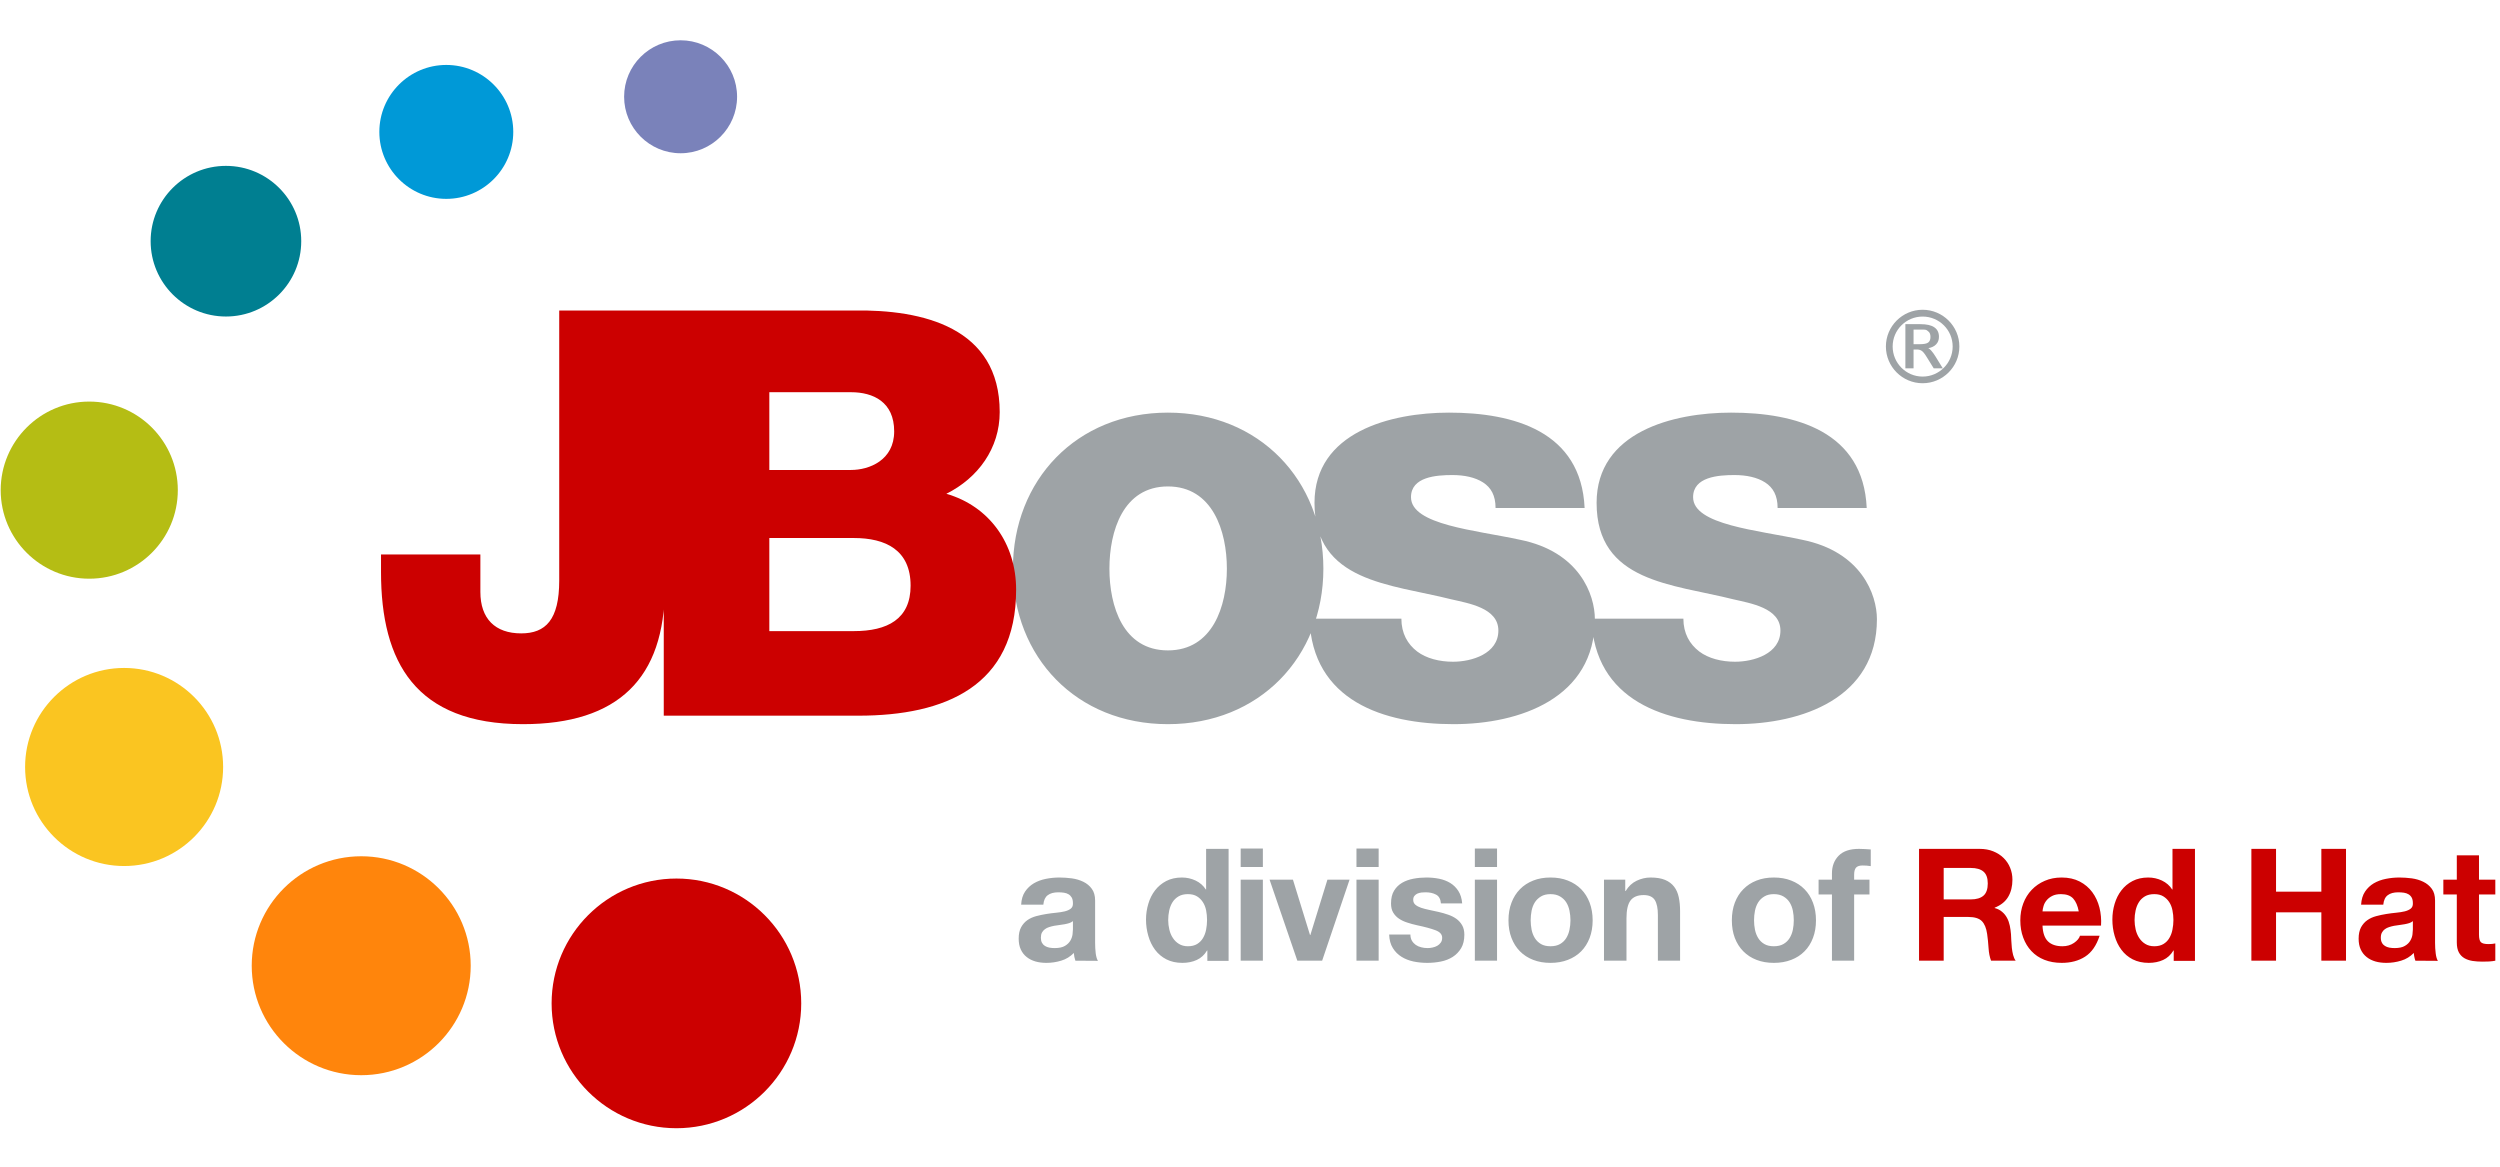
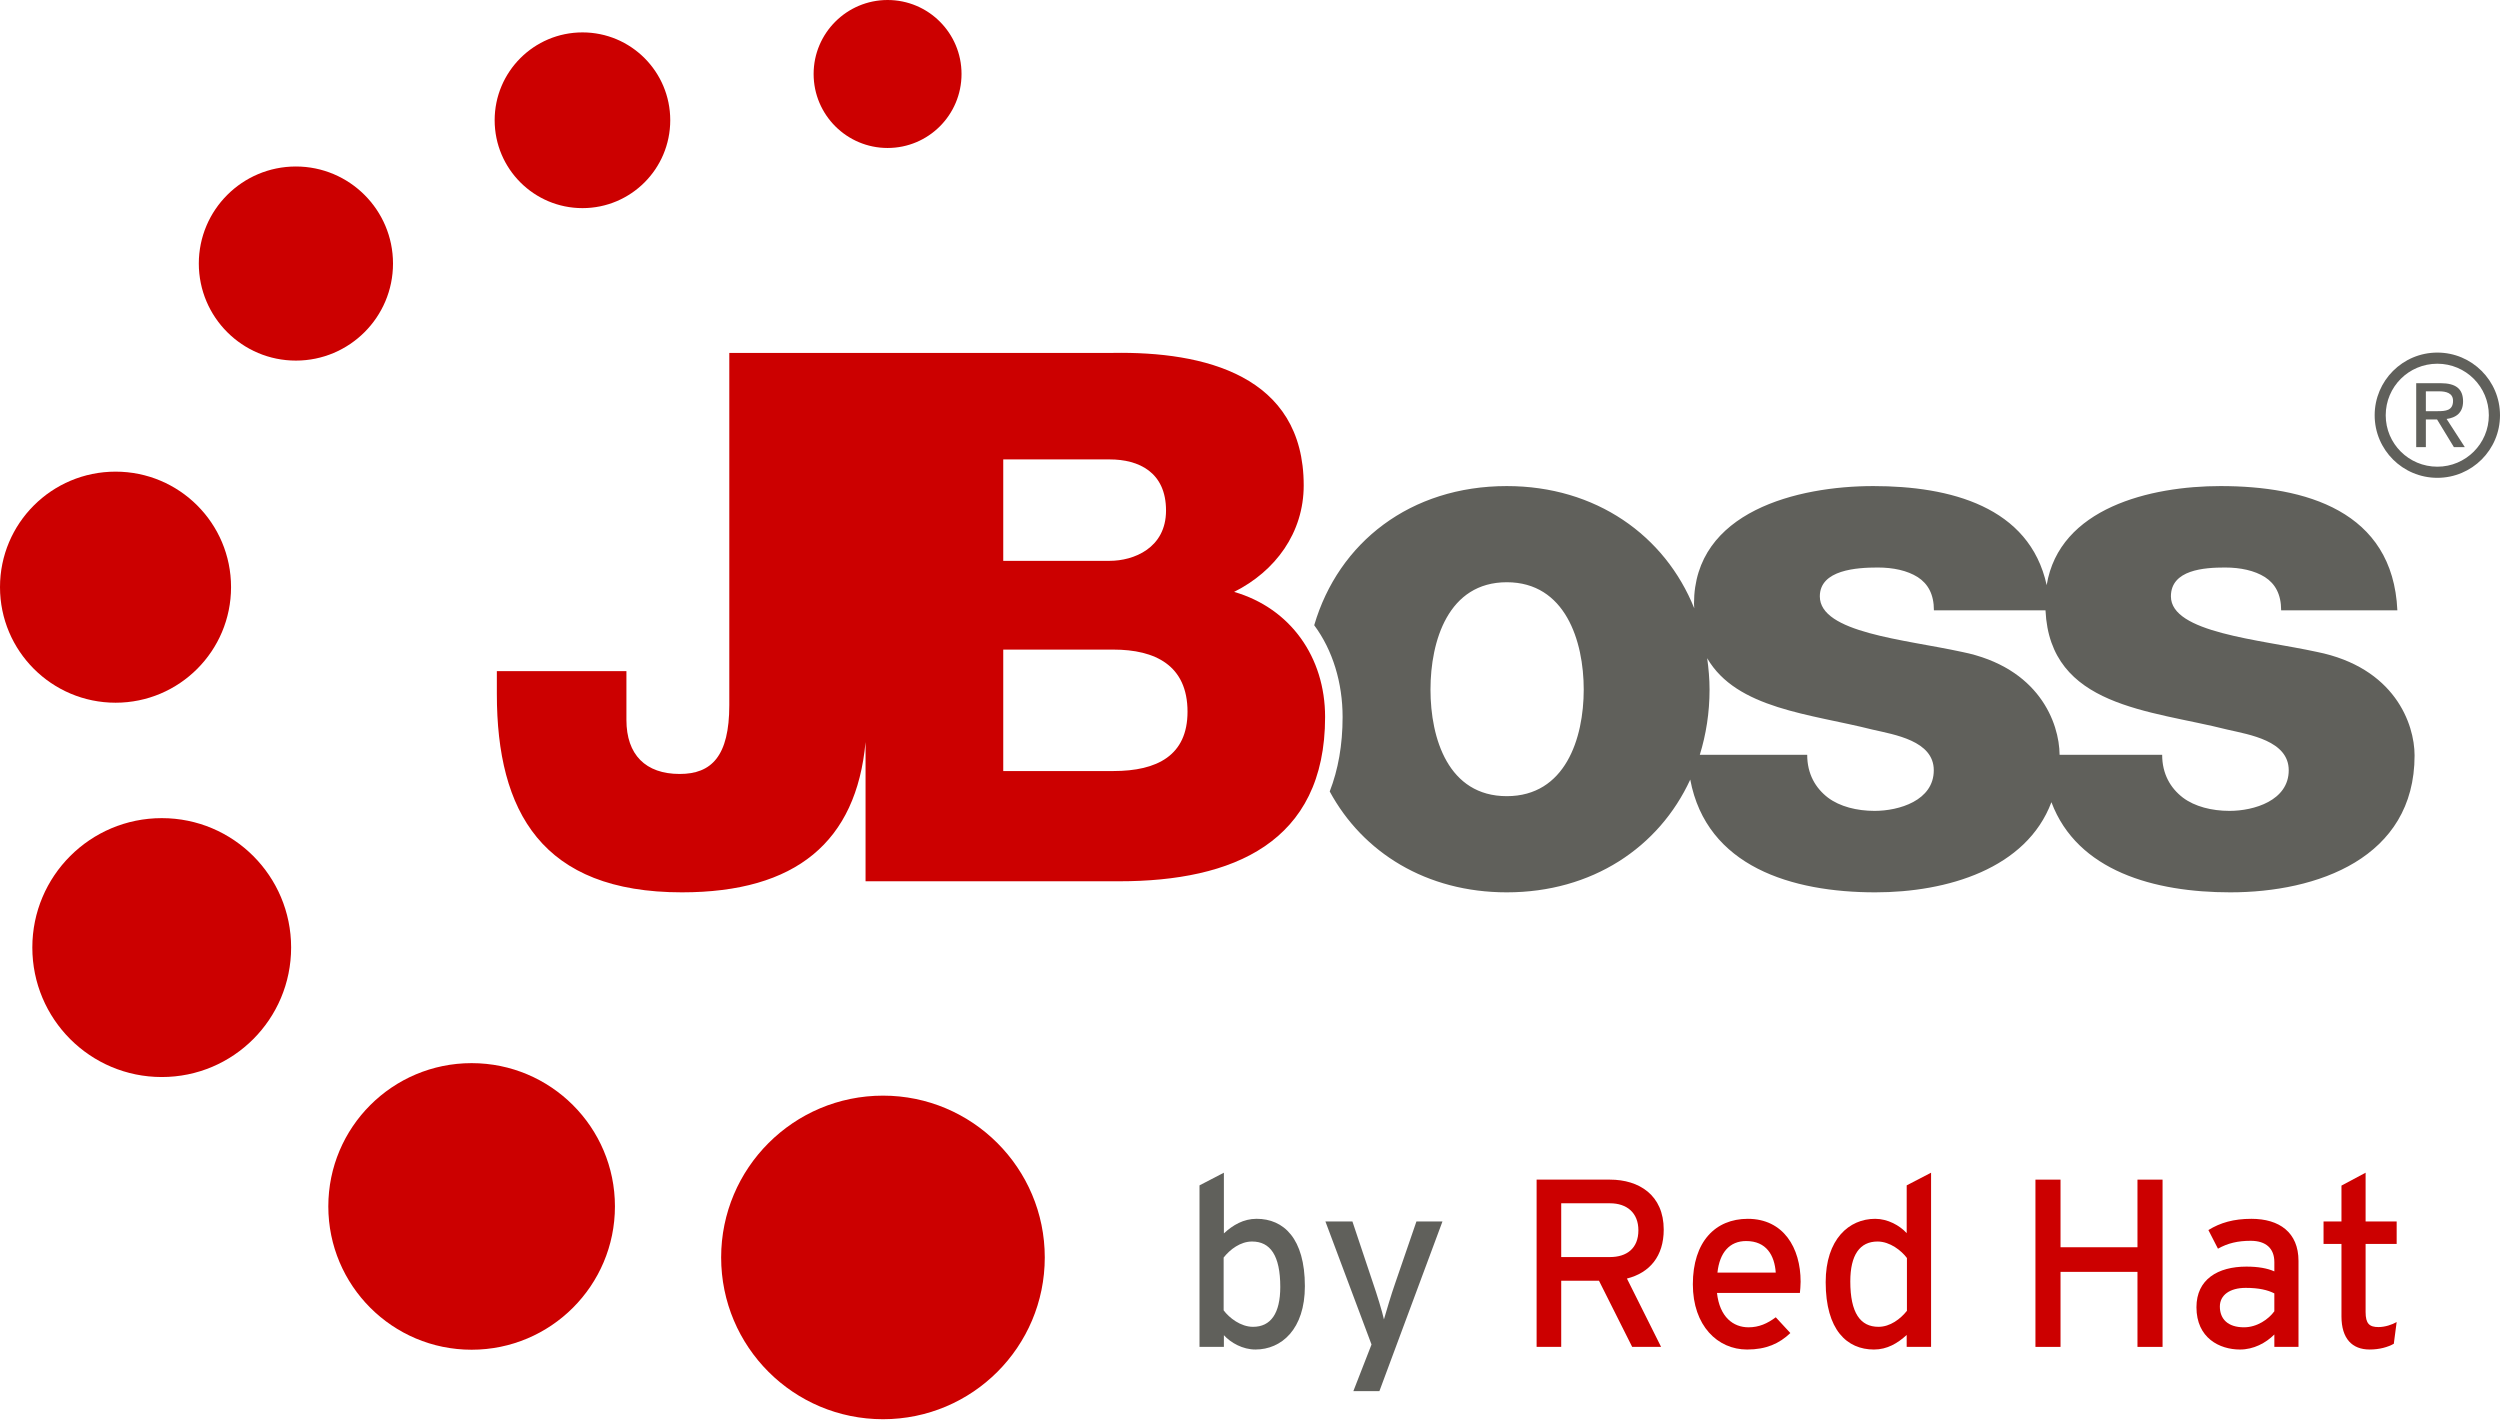
- <svg xmlns="http://www.w3.org/2000/svg" version="1.0" width="300" height="140" viewBox="0 0 507 221" id="JBoss-Logo">
-   <g>
-     <g id="color-swoosh">
-       <path d="M 159.52,200.07 C 159.52,211.47 150.27,220.72 138.88,220.72 C 127.48,220.72 118.23,211.47 118.23,200.07 C 118.23,188.67 127.48,179.42 138.88,179.42 C 150.27,179.42 159.52,188.67 159.52,200.07 z " transform="matrix(1.226027,0,0,1.226027,-33.08679,-49.60528)" style="fill:#cc0000;fill-opacity:1" id="path4330" />
-       <path d="M 95.46,188.05 C 95.46,200.3 85.51,210.25 73.26,210.25 C 61,210.25 51.05,200.3 51.05,188.05 C 51.05,175.79 61,165.85 73.26,165.85 C 85.51,165.85 95.46,175.79 95.46,188.05 z " style="fill:#ff850c;fill-opacity:1" id="path4333" />
-       <path d="M 45.25,147.74 C 45.25,158.83 36.26,167.83 25.17,167.83 C 14.09,167.83 5.09,158.83 5.09,147.74 C 5.09,136.66 14.09,127.66 25.17,127.66 C 36.26,127.66 45.25,136.66 45.25,147.74 z " style="fill:#fac521;fill-opacity:1" id="path4335" />
-       <path d="M 36.06,91.6 C 36.06,101.51 28.02,109.56 18.1,109.56 C 8.19,109.56 0.14,101.51 0.14,91.6 C 0.14,81.69 8.19,73.64 18.1,73.64 C 28.02,73.64 36.06,81.69 36.06,91.6 z " style="fill:#b5bd14;fill-opacity:1" id="path4337" />
-       <path d="M 61.09,41.11 C 61.09,49.54 54.25,56.39 45.82,56.39 C 37.39,56.39 30.55,49.54 30.55,41.11 C 30.55,32.68 37.39,25.84 45.82,25.84 C 54.25,25.84 61.09,32.68 61.09,41.11 z " style="fill:#007f91;fill-opacity:1" id="path4339" />
-       <path d="M 104.09,18.95 C 104.09,26.44 98,32.53 90.51,32.53 C 83.02,32.53 76.93,26.44 76.93,18.95 C 76.93,11.46 83.02,5.37 90.51,5.37 C 98,5.37 104.09,11.46 104.09,18.95 z " style="fill:#0099d7;fill-opacity:1" id="path4341" />
-       <path d="M 149.48,11.82 C 149.48,18.14 144.35,23.28 138.03,23.28 C 131.7,23.28 126.57,18.14 126.57,11.82 C 126.57,5.5 131.7,0.37 138.03,0.37 C 144.35,0.37 149.48,5.5 149.48,11.82 z " style="fill:#7a82ba;fill-opacity:1" id="path4343" />
+ <svg xmlns="http://www.w3.org/2000/svg" version="1.0" width="139.518" height="79.203" id="svg2898">
+   <defs id="defs21">
+     </defs>
+   <g id="g2622" transform="scale(0.6473613,0.6473613)">
+     <g id="g2624">
+       <path id="path2626" d="M 140.253,110.221 L 143.198,116.112 L 140.706,116.112 L 137.843,110.407 L 134.588,110.407 L 134.588,116.112 L 132.467,116.112 L 132.467,101.693 L 138.79,101.693 C 141.304,101.693 143.425,103.032 143.425,105.999 C 143.425,108.305 142.21,109.727 140.253,110.221 z M 138.79,103.732 L 134.588,103.732 L 134.588,108.367 L 138.79,108.367 C 140.232,108.367 141.241,107.626 141.241,106.06 C 141.241,104.556 140.253,103.732 138.79,103.732 z" style="fill:#cc0000" />
+       <path id="path2628" d="M 155.164,111.458 L 148.016,111.458 C 148.243,113.538 149.417,114.424 150.736,114.424 C 151.642,114.424 152.363,114.095 153.084,113.559 L 154.341,114.918 C 153.394,115.824 152.261,116.339 150.612,116.339 C 148.079,116.339 145.936,114.3 145.936,110.716 C 145.936,107.049 147.873,105.071 150.673,105.071 C 153.742,105.071 155.226,107.563 155.226,110.489 C 155.226,110.879 155.185,111.231 155.164,111.458 z M 150.529,106.987 C 149.107,106.987 148.242,107.975 148.056,109.706 L 153.082,109.706 C 152.98,108.223 152.28,106.987 150.529,106.987 z" style="fill:#cc0000" />
+       <path id="path2630" d="M 164.37,116.112 L 164.37,115.083 C 163.587,115.804 162.681,116.339 161.548,116.339 C 159.22,116.339 157.387,114.651 157.387,110.53 C 157.387,106.822 159.406,105.071 161.651,105.071 C 162.743,105.071 163.773,105.648 164.371,106.307 L 164.371,102.187 L 166.472,101.095 L 166.472,116.112 L 164.37,116.112 z M 164.391,108.45 C 163.917,107.811 162.928,107.028 161.857,107.028 C 160.333,107.028 159.509,108.182 159.509,110.468 C 159.509,113.187 160.374,114.381 161.94,114.381 C 162.949,114.381 163.835,113.701 164.391,113.002 L 164.391,108.45 z" style="fill:#cc0000" />
+       <path id="path2632" d="M 184.266,116.112 L 184.266,109.644 L 177.632,109.644 L 177.632,116.112 L 175.47,116.112 L 175.47,101.693 L 177.632,101.693 L 177.632,107.522 L 184.266,107.522 L 184.266,101.693 L 186.428,101.693 L 186.428,116.112 L 184.266,116.112 z" style="fill:#cc0000" />
+       <path id="path2634" d="M 196.065,116.112 L 196.065,115.042 C 195.324,115.783 194.273,116.339 193.099,116.339 C 191.348,116.339 189.35,115.351 189.35,112.693 C 189.35,110.283 191.204,109.191 193.655,109.191 C 194.665,109.191 195.468,109.335 196.065,109.603 L 196.065,108.799 C 196.065,107.625 195.344,106.966 194.026,106.966 C 192.914,106.966 192.048,107.172 191.204,107.646 L 190.38,106.04 C 191.41,105.401 192.564,105.071 194.088,105.071 C 196.498,105.071 198.147,106.245 198.147,108.697 L 198.147,116.112 L 196.065,116.112 L 196.065,116.112 z M 196.065,111.499 C 195.489,111.21 194.747,111.024 193.593,111.024 C 192.234,111.024 191.368,111.642 191.368,112.631 C 191.368,113.701 192.048,114.423 193.448,114.423 C 194.582,114.423 195.57,113.723 196.064,113.043 L 196.064,111.499 L 196.065,111.499 z" style="fill:#cc0000" />
+       <path id="path2636" d="M 206.363,115.844 C 205.847,116.133 205.127,116.338 204.282,116.338 C 202.778,116.338 201.851,115.412 201.851,113.475 L 201.851,107.234 L 200.306,107.234 L 200.306,105.297 L 201.851,105.297 L 201.851,102.207 L 203.932,101.095 L 203.932,105.297 L 206.61,105.297 L 206.61,107.234 L 203.932,107.234 L 203.932,113.105 C 203.932,114.114 204.261,114.403 205.044,114.403 C 205.6,114.403 206.218,114.197 206.609,113.97 L 206.363,115.844 z" style="fill:#cc0000" />
    </g>
-     <path d="M 236.85,124.1 C 245.93,124.1 248.81,115.13 248.81,107.53 C 248.81,99.93 245.93,90.85 236.85,90.85 C 227.76,90.85 224.99,99.93 224.99,107.53 C 224.99,115.13 227.76,124.1 236.85,124.1 M 236.85,75.88 C 255.37,75.88 268.38,89.58 268.38,107.53 C 268.38,125.48 255.37,139.06 236.85,139.06 C 218.32,139.06 205.42,125.48 205.42,107.53 C 205.42,89.58 218.32,75.88 236.85,75.88 z M 284.2,117.66 C 284.2,120.65 285.46,122.84 287.41,124.33 C 289.26,125.72 291.9,126.4 294.67,126.4 C 298.46,126.4 303.87,124.79 303.87,120.07 C 303.87,115.47 297.77,114.55 294.32,113.74 C 282.01,110.64 266.58,110.29 266.58,94.18 C 266.58,79.79 282.11,75.88 293.86,75.88 C 306.98,75.88 320.67,79.68 321.36,95.22 L 303.3,95.22 C 303.3,92.68 302.38,91.08 300.77,90.04 C 299.15,89 296.97,88.54 294.55,88.54 C 291.32,88.54 286.15,88.88 286.15,93.03 C 286.15,98.67 299.27,99.7 308.24,101.66 C 320.33,104.08 323.44,112.82 323.44,117.77 C 323.44,133.77 308.24,139.06 294.78,139.06 C 280.63,139.06 266.13,134.35 265.55,117.66 L 284.2,117.66 L 284.2,117.66 z M 341.39,117.66 C 341.39,120.65 342.66,122.84 344.62,124.33 C 346.46,125.72 349.11,126.4 351.87,126.4 C 355.66,126.4 361.07,124.79 361.07,120.07 C 361.07,115.47 354.97,114.55 351.52,113.74 C 339.21,110.64 323.79,110.29 323.79,94.18 C 323.79,79.79 339.33,75.88 351.06,75.88 C 364.18,75.88 377.88,79.68 378.57,95.22 L 360.5,95.22 C 360.5,92.68 359.58,91.08 357.97,90.04 C 356.35,89 354.17,88.54 351.75,88.54 C 348.53,88.54 343.36,88.88 343.36,93.03 C 343.36,98.67 356.47,99.7 365.45,101.66 C 377.53,104.08 380.64,112.82 380.64,117.77 C 380.64,133.77 365.45,139.06 351.99,139.06 C 337.83,139.06 323.33,134.35 322.75,117.66 L 341.39,117.66 L 341.39,117.66 z M 216.86,179.4 C 216.57,179.49 216.26,179.57 215.93,179.63 C 215.6,179.7 215.25,179.75 214.88,179.79 C 214.52,179.84 214.15,179.89 213.79,179.95 C 213.45,180.02 213.11,180.1 212.77,180.21 C 212.44,180.31 212.15,180.46 211.91,180.64 C 211.66,180.82 211.46,181.05 211.31,181.32 C 211.16,181.6 211.09,181.95 211.09,182.37 C 211.09,182.77 211.16,183.11 211.31,183.39 C 211.46,183.67 211.66,183.88 211.92,184.04 C 212.18,184.2 212.48,184.31 212.82,184.38 C 213.17,184.44 213.52,184.47 213.88,184.47 C 214.79,184.47 215.48,184.32 215.98,184.02 C 216.47,183.73 216.83,183.37 217.07,182.96 C 217.31,182.55 217.45,182.13 217.51,181.7 C 217.56,181.28 217.59,180.94 217.59,180.69 L 217.59,179 C 217.39,179.17 217.15,179.3 216.86,179.4 M 207.88,173.02 C 208.35,172.32 208.95,171.76 209.67,171.33 C 210.39,170.91 211.21,170.61 212.11,170.43 C 213.02,170.25 213.93,170.16 214.84,170.16 C 215.67,170.16 216.51,170.22 217.36,170.33 C 218.21,170.45 218.99,170.68 219.69,171.02 C 220.39,171.36 220.97,171.83 221.41,172.44 C 221.86,173.04 222.09,173.84 222.09,174.84 L 222.09,183.4 C 222.09,184.14 222.13,184.85 222.21,185.53 C 222.3,186.21 222.45,186.72 222.66,187.06 L 218.09,187.03 C 218.01,186.78 217.93,186.52 217.88,186.26 C 217.83,186 217.79,185.73 217.77,185.46 C 217.05,186.2 216.2,186.73 215.22,187.02 C 214.24,187.32 213.24,187.47 212.21,187.47 C 211.42,187.47 210.69,187.38 210.01,187.19 C 209.32,186.99 208.73,186.7 208.22,186.29 C 207.7,185.89 207.31,185.38 207.02,184.76 C 206.73,184.15 206.59,183.41 206.59,182.56 C 206.59,181.63 206.75,180.86 207.08,180.25 C 207.41,179.65 207.84,179.16 208.36,178.8 C 208.88,178.44 209.48,178.17 210.15,177.99 C 210.82,177.81 211.5,177.67 212.18,177.56 C 212.86,177.45 213.54,177.36 214.2,177.3 C 214.86,177.24 215.44,177.14 215.95,177.02 C 216.47,176.89 216.87,176.7 217.17,176.46 C 217.47,176.21 217.61,175.86 217.59,175.39 C 217.59,174.9 217.51,174.51 217.35,174.23 C 217.18,173.94 216.97,173.72 216.7,173.56 C 216.43,173.4 216.12,173.29 215.76,173.24 C 215.41,173.19 215.02,173.16 214.62,173.16 C 213.72,173.16 213.01,173.35 212.49,173.74 C 211.97,174.12 211.67,174.76 211.59,175.66 L 207.09,175.66 C 207.15,174.6 207.41,173.72 207.88,173.02 z M 244.6,176.8 C 244.47,176.18 244.25,175.62 243.94,175.15 C 243.63,174.67 243.24,174.28 242.75,173.98 C 242.26,173.68 241.65,173.53 240.9,173.53 C 240.16,173.53 239.53,173.68 239.02,173.98 C 238.51,174.28 238.1,174.67 237.79,175.16 C 237.48,175.65 237.26,176.21 237.12,176.84 C 236.98,177.46 236.91,178.12 236.91,178.8 C 236.91,179.44 236.99,180.08 237.14,180.71 C 237.29,181.35 237.52,181.92 237.86,182.42 C 238.18,182.92 238.6,183.33 239.1,183.63 C 239.6,183.94 240.2,184.1 240.9,184.1 C 241.65,184.1 242.27,183.95 242.77,183.65 C 243.26,183.35 243.66,182.95 243.96,182.45 C 244.26,181.95 244.47,181.38 244.6,180.74 C 244.72,180.11 244.79,179.45 244.79,178.77 C 244.79,178.09 244.72,177.43 244.6,176.8 M 244.79,184.96 C 244.26,185.85 243.56,186.49 242.7,186.88 C 241.85,187.27 240.88,187.47 239.79,187.47 C 238.56,187.47 237.48,187.23 236.55,186.76 C 235.62,186.28 234.85,185.63 234.24,184.81 C 233.64,184 233.18,183.06 232.88,182 C 232.57,180.94 232.41,179.83 232.41,178.69 C 232.41,177.58 232.57,176.52 232.88,175.49 C 233.18,174.46 233.64,173.55 234.24,172.77 C 234.84,171.98 235.6,171.35 236.51,170.87 C 237.42,170.4 238.48,170.16 239.68,170.16 C 240.66,170.16 241.58,170.36 242.46,170.77 C 243.34,171.19 244.03,171.79 244.54,172.59 L 244.6,172.59 L 244.6,164.35 L 249.16,164.35 L 249.16,187.06 L 244.85,187.06 L 244.85,184.96 L 244.79,184.96 z M 256.11,170.59 L 256.11,187.03 L 251.61,187.03 L 251.61,170.59 L 256.11,170.59 M 251.61,168.03 L 251.61,164.28 L 256.11,164.28 L 256.11,168.03 L 251.61,168.03 z M 263.1,187.03 L 257.47,170.6 L 262.21,170.6 L 265.67,181.82 L 265.74,181.82 L 269.2,170.6 L 273.69,170.6 L 268.13,187.03 L 263.1,187.03 L 263.1,187.03 z M 279.59,170.59 L 279.59,187.03 L 275.09,187.03 L 275.09,170.59 L 279.59,170.59 M 275.09,168.03 L 275.09,164.28 L 279.59,164.28 L 279.59,168.03 L 275.09,168.03 z M 286.33,182.97 C 286.54,183.32 286.8,183.6 287.11,183.82 C 287.43,184.04 287.8,184.21 288.22,184.31 C 288.63,184.42 289.06,184.47 289.51,184.47 C 289.82,184.47 290.16,184.44 290.51,184.36 C 290.86,184.29 291.18,184.17 291.47,184.01 C 291.75,183.85 291.99,183.64 292.18,183.37 C 292.38,183.11 292.47,182.77 292.47,182.37 C 292.47,181.69 292.02,181.19 291.11,180.85 C 290.21,180.51 288.95,180.17 287.33,179.83 C 286.67,179.68 286.02,179.51 285.4,179.3 C 284.77,179.1 284.21,178.84 283.72,178.51 C 283.23,178.18 282.84,177.77 282.54,177.27 C 282.24,176.77 282.1,176.16 282.1,175.44 C 282.1,174.38 282.3,173.51 282.72,172.83 C 283.13,172.15 283.68,171.62 284.36,171.22 C 285.04,170.83 285.8,170.56 286.65,170.4 C 287.5,170.24 288.37,170.16 289.27,170.16 C 290.16,170.16 291.02,170.24 291.86,170.41 C 292.7,170.58 293.45,170.87 294.11,171.27 C 294.77,171.67 295.31,172.21 295.75,172.88 C 296.18,173.55 296.45,174.39 296.53,175.41 L 292.22,175.41 C 292.15,174.53 291.82,173.94 291.23,173.63 C 290.63,173.31 289.93,173.16 289.12,173.16 C 288.86,173.16 288.59,173.17 288.29,173.2 C 287.99,173.24 287.72,173.31 287.47,173.41 C 287.23,173.52 287.02,173.67 286.85,173.88 C 286.68,174.08 286.6,174.35 286.6,174.69 C 286.6,175.09 286.74,175.42 287.04,175.68 C 287.34,175.93 287.73,176.14 288.2,176.3 C 288.68,176.46 289.23,176.6 289.85,176.73 C 290.47,176.86 291.1,176.99 291.74,177.14 C 292.39,177.29 293.04,177.47 293.66,177.69 C 294.29,177.9 294.85,178.18 295.34,178.53 C 295.83,178.88 296.22,179.32 296.52,179.84 C 296.82,180.36 296.97,181 296.97,181.76 C 296.97,182.85 296.75,183.76 296.32,184.49 C 295.88,185.22 295.31,185.81 294.61,186.26 C 293.91,186.7 293.11,187.02 292.21,187.2 C 291.31,187.38 290.39,187.47 289.45,187.47 C 288.5,187.47 287.57,187.38 286.65,187.19 C 285.74,186.99 284.93,186.68 284.22,186.23 C 283.51,185.79 282.92,185.2 282.47,184.47 C 282.01,183.74 281.76,182.82 281.72,181.72 L 286.03,181.72 C 286.03,182.2 286.13,182.62 286.33,182.97 L 286.33,182.97 z M 303.6,170.59 L 303.6,187.03 L 299.1,187.03 L 299.1,170.59 L 303.6,170.59 M 299.1,168.03 L 299.1,164.28 L 303.6,164.28 L 303.6,168.03 L 299.1,168.03 z M 310.61,180.76 C 310.74,181.39 310.96,181.95 311.27,182.45 C 311.58,182.95 312,183.35 312.51,183.65 C 313.02,183.95 313.66,184.1 314.44,184.1 C 315.21,184.1 315.86,183.95 316.38,183.65 C 316.9,183.35 317.32,182.95 317.63,182.45 C 317.94,181.95 318.16,181.39 318.29,180.76 C 318.42,180.13 318.49,179.49 318.49,178.83 C 318.49,178.17 318.42,177.52 318.29,176.88 C 318.16,176.25 317.94,175.68 317.63,175.19 C 317.32,174.7 316.9,174.31 316.38,174 C 315.86,173.69 315.21,173.53 314.44,173.53 C 313.66,173.53 313.02,173.69 312.51,174 C 312,174.31 311.58,174.7 311.27,175.19 C 310.96,175.68 310.74,176.25 310.61,176.88 C 310.49,177.52 310.42,178.17 310.42,178.83 C 310.42,179.49 310.49,180.13 310.61,180.76 M 306.53,175.27 C 306.93,174.2 307.51,173.28 308.25,172.53 C 308.99,171.77 309.89,171.19 310.93,170.78 C 311.97,170.36 313.14,170.16 314.44,170.16 C 315.74,170.16 316.91,170.36 317.96,170.78 C 319.01,171.19 319.91,171.77 320.66,172.53 C 321.4,173.28 321.97,174.2 322.38,175.27 C 322.78,176.34 322.99,177.53 322.99,178.85 C 322.99,180.16 322.78,181.35 322.38,182.41 C 321.97,183.47 321.4,184.38 320.66,185.13 C 319.91,185.88 319.01,186.46 317.96,186.86 C 316.91,187.27 315.74,187.47 314.44,187.47 C 313.14,187.47 311.97,187.27 310.93,186.86 C 309.89,186.46 308.99,185.88 308.25,185.13 C 307.51,184.38 306.93,183.47 306.53,182.41 C 306.12,181.35 305.92,180.16 305.92,178.85 C 305.92,177.53 306.12,176.34 306.53,175.27 z M 329.6,170.6 L 329.6,172.89 L 329.69,172.89 C 330.26,171.94 331.01,171.24 331.92,170.81 C 332.83,170.38 333.76,170.16 334.72,170.16 C 335.92,170.16 336.91,170.32 337.69,170.65 C 338.46,170.98 339.07,171.44 339.51,172.02 C 339.96,172.6 340.27,173.31 340.45,174.15 C 340.63,174.98 340.72,175.91 340.72,176.93 L 340.72,187.03 L 336.22,187.03 L 336.22,177.76 C 336.22,176.4 336.01,175.39 335.59,174.72 C 335.16,174.06 334.41,173.72 333.34,173.72 C 332.11,173.72 331.22,174.09 330.67,174.82 C 330.12,175.55 329.85,176.75 329.85,178.42 L 329.85,187.03 L 325.29,187.03 L 325.29,170.6 L 329.6,170.6 L 329.6,170.6 z M 355.91,180.76 C 356.04,181.39 356.26,181.95 356.57,182.45 C 356.88,182.95 357.29,183.35 357.81,183.65 C 358.32,183.95 358.96,184.1 359.74,184.1 C 360.51,184.1 361.15,183.95 361.68,183.65 C 362.2,183.35 362.62,182.95 362.93,182.45 C 363.24,181.95 363.46,181.39 363.59,180.76 C 363.72,180.13 363.78,179.49 363.78,178.83 C 363.78,178.17 363.72,177.52 363.59,176.88 C 363.46,176.25 363.24,175.68 362.93,175.19 C 362.62,174.7 362.2,174.31 361.68,174 C 361.15,173.69 360.51,173.53 359.74,173.53 C 358.96,173.53 358.32,173.69 357.81,174 C 357.29,174.31 356.88,174.7 356.57,175.19 C 356.26,175.68 356.04,176.25 355.91,176.88 C 355.78,177.52 355.72,178.17 355.72,178.83 C 355.72,179.49 355.78,180.13 355.91,180.76 M 351.82,175.27 C 352.23,174.2 352.8,173.28 353.55,172.53 C 354.29,171.77 355.18,171.19 356.22,170.78 C 357.27,170.36 358.44,170.16 359.74,170.16 C 361.03,170.16 362.2,170.36 363.26,170.78 C 364.31,171.19 365.21,171.77 365.95,172.53 C 366.7,173.28 367.27,174.2 367.67,175.27 C 368.08,176.34 368.28,177.53 368.28,178.85 C 368.28,180.16 368.08,181.35 367.67,182.41 C 367.27,183.47 366.7,184.38 365.95,185.13 C 365.21,185.88 364.31,186.46 363.26,186.86 C 362.2,187.27 361.03,187.47 359.74,187.47 C 358.44,187.47 357.27,187.27 356.22,186.86 C 355.18,186.46 354.29,185.88 353.55,185.13 C 352.8,184.38 352.23,183.47 351.82,182.41 C 351.42,181.35 351.22,180.16 351.22,178.85 C 351.22,177.53 351.42,176.34 351.82,175.27 z M 368.81,173.6 L 368.81,170.6 L 371.52,170.6 L 371.52,169.33 C 371.52,167.87 371.97,166.67 372.88,165.74 C 373.79,164.81 375.16,164.35 377.01,164.35 C 377.41,164.35 377.81,164.36 378.21,164.39 C 378.61,164.42 379.01,164.45 379.39,164.47 L 379.39,167.85 C 378.86,167.76 378.31,167.72 377.74,167.72 C 377.12,167.72 376.68,167.86 376.41,168.15 C 376.15,168.44 376.02,168.92 376.02,169.61 L 376.02,170.6 L 379.13,170.6 L 379.13,173.6 L 376.02,173.6 L 376.02,187.03 L 371.52,187.03 L 371.52,173.6 L 368.81,173.6 L 368.81,173.6 z " style="fill:#9ea3a6;fill-rule:nonzero;stroke:none" id="path2337" />
-     <path d="M 134.82,111.33 C 134.82,129.75 125.38,139.06 106.05,139.06 C 84.3,139.06 77.27,126.52 77.27,108.22 L 77.27,104.65 L 97.42,104.65 L 97.42,112.25 C 97.42,117.66 100.41,120.65 105.7,120.65 C 110.65,120.65 113.41,117.89 113.41,109.95 L 113.41,55.17 L 134.82,55.17 L 134.82,111.33 L 134.82,111.33 z M 156.02,120.19 L 173.16,120.19 C 179.95,120.19 184.67,117.77 184.67,110.98 C 184.67,103.74 179.61,101.31 173.16,101.31 L 156.02,101.31 L 156.02,120.19 M 156.02,87.51 L 172.59,87.51 C 176.27,87.51 181.34,85.55 181.34,79.68 C 181.34,73.7 177.07,71.74 172.59,71.74 L 156.02,71.74 L 156.02,87.51 M 134.61,55.17 L 173.05,55.17 C 187.2,54.93 202.74,58.62 202.74,75.77 C 202.74,83.13 198.36,89.12 191.92,92.34 C 200.66,94.87 206.07,102.46 206.07,111.79 C 206.07,131.35 191.69,137.34 174.08,137.34 L 134.61,137.34 L 134.61,55.17 z M 399.67,174.6 C 400.82,174.6 401.68,174.34 402.26,173.83 C 402.83,173.33 403.12,172.5 403.12,171.36 C 403.12,170.26 402.83,169.46 402.26,168.97 C 401.68,168.47 400.82,168.22 399.67,168.22 L 394.18,168.22 L 394.18,174.6 L 399.67,174.6 M 401.45,164.35 C 402.47,164.35 403.4,164.51 404.21,164.84 C 405.03,165.17 405.73,165.61 406.32,166.19 C 406.9,166.76 407.35,167.42 407.65,168.17 C 407.96,168.92 408.12,169.73 408.12,170.6 C 408.12,171.93 407.84,173.09 407.27,174.06 C 406.71,175.03 405.79,175.77 404.52,176.28 L 404.52,176.35 C 405.13,176.51 405.64,176.77 406.04,177.13 C 406.45,177.47 406.78,177.89 407.03,178.36 C 407.29,178.84 407.47,179.37 407.59,179.94 C 407.7,180.51 407.79,181.08 407.83,181.66 C 407.85,182.02 407.87,182.44 407.89,182.93 C 407.91,183.42 407.95,183.92 408,184.42 C 408.06,184.94 408.14,185.42 408.26,185.87 C 408.38,186.33 408.55,186.72 408.78,187.03 L 403.79,187.03 C 403.51,186.31 403.34,185.45 403.28,184.46 C 403.22,183.46 403.12,182.51 402.99,181.6 C 402.82,180.41 402.46,179.54 401.91,178.99 C 401.35,178.44 400.45,178.16 399.19,178.16 L 394.18,178.16 L 394.18,187.03 L 389.18,187.03 L 389.18,164.35 L 401.45,164.35 z M 420.44,174.42 C 419.9,173.83 419.07,173.53 417.97,173.53 C 417.25,173.53 416.65,173.65 416.18,173.9 C 415.7,174.14 415.32,174.45 415.03,174.81 C 414.74,175.17 414.54,175.55 414.43,175.95 C 414.31,176.35 414.24,176.72 414.22,177.03 L 421.57,177.03 C 421.36,175.89 420.98,175.02 420.44,174.42 M 415.33,183.11 C 416.01,183.77 416.99,184.1 418.26,184.1 C 419.17,184.1 419.95,183.87 420.61,183.42 C 421.27,182.96 421.67,182.48 421.82,181.97 L 425.8,181.97 C 425.16,183.94 424.19,185.35 422.87,186.2 C 421.56,187.05 419.97,187.47 418.1,187.47 C 416.81,187.47 415.64,187.26 414.6,186.85 C 413.56,186.44 412.69,185.85 411.97,185.08 C 411.25,184.32 410.7,183.41 410.31,182.35 C 409.91,181.29 409.72,180.12 409.72,178.85 C 409.72,177.61 409.92,176.47 410.32,175.41 C 410.72,174.35 411.29,173.43 412.03,172.66 C 412.77,171.88 413.66,171.27 414.68,170.83 C 415.71,170.38 416.85,170.16 418.1,170.16 C 419.5,170.16 420.72,170.43 421.76,170.97 C 422.8,171.51 423.65,172.23 424.32,173.14 C 424.99,174.05 425.47,175.09 425.77,176.26 C 426.06,177.42 426.17,178.64 426.09,179.91 L 414.22,179.91 C 414.28,181.38 414.65,182.45 415.33,183.11 z M 440.57,176.8 C 440.45,176.18 440.23,175.62 439.92,175.15 C 439.61,174.67 439.21,174.28 438.72,173.98 C 438.24,173.68 437.62,173.53 436.88,173.53 C 436.13,173.53 435.51,173.68 434.99,173.98 C 434.49,174.28 434.07,174.67 433.77,175.16 C 433.46,175.65 433.24,176.21 433.1,176.84 C 432.96,177.46 432.89,178.12 432.89,178.8 C 432.89,179.44 432.97,180.08 433.11,180.71 C 433.26,181.35 433.5,181.92 433.83,182.42 C 434.16,182.92 434.57,183.33 435.07,183.63 C 435.57,183.94 436.17,184.1 436.88,184.1 C 437.62,184.1 438.24,183.95 438.74,183.65 C 439.24,183.35 439.64,182.95 439.93,182.45 C 440.23,181.95 440.45,181.38 440.57,180.74 C 440.7,180.11 440.77,179.45 440.77,178.77 C 440.77,178.09 440.7,177.43 440.57,176.8 M 440.77,184.96 C 440.24,185.85 439.54,186.49 438.68,186.88 C 437.82,187.27 436.85,187.47 435.77,187.47 C 434.54,187.47 433.46,187.23 432.52,186.76 C 431.59,186.28 430.82,185.63 430.22,184.81 C 429.61,184 429.16,183.06 428.85,182 C 428.54,180.94 428.39,179.83 428.39,178.69 C 428.39,177.58 428.54,176.52 428.85,175.49 C 429.16,174.46 429.61,173.55 430.22,172.77 C 430.82,171.98 431.57,171.35 432.49,170.87 C 433.4,170.4 434.45,170.16 435.66,170.16 C 436.63,170.16 437.56,170.36 438.43,170.77 C 439.31,171.19 440.01,171.79 440.52,172.59 L 440.58,172.59 L 440.58,164.35 L 445.14,164.35 L 445.14,187.06 L 440.83,187.06 L 440.83,184.96 L 440.77,184.96 z M 461.58,164.35 L 461.58,173.03 L 470.77,173.03 L 470.77,164.35 L 475.77,164.35 L 475.77,187.03 L 470.77,187.03 L 470.77,177.22 L 461.58,177.22 L 461.58,187.03 L 456.58,187.03 L 456.58,164.35 L 461.58,164.35 L 461.58,164.35 z M 488.61,179.4 C 488.32,179.49 488.01,179.57 487.67,179.63 C 487.34,179.7 486.99,179.75 486.63,179.79 C 486.26,179.84 485.9,179.89 485.53,179.95 C 485.19,180.02 484.85,180.1 484.52,180.21 C 484.19,180.31 483.9,180.46 483.65,180.64 C 483.4,180.82 483.2,181.05 483.06,181.32 C 482.9,181.6 482.83,181.95 482.83,182.37 C 482.83,182.77 482.9,183.11 483.06,183.39 C 483.2,183.67 483.41,183.88 483.67,184.04 C 483.92,184.2 484.22,184.31 484.57,184.38 C 484.91,184.44 485.27,184.47 485.63,184.47 C 486.53,184.47 487.23,184.32 487.72,184.02 C 488.22,183.73 488.58,183.37 488.81,182.96 C 489.05,182.55 489.2,182.13 489.25,181.7 C 489.3,181.28 489.33,180.94 489.33,180.69 L 489.33,179 C 489.14,179.17 488.9,179.3 488.61,179.4 M 479.63,173.02 C 480.1,172.32 480.69,171.76 481.41,171.33 C 482.14,170.91 482.95,170.61 483.86,170.43 C 484.76,170.25 485.67,170.16 486.59,170.16 C 487.41,170.16 488.26,170.22 489.11,170.33 C 489.96,170.45 490.74,170.68 491.43,171.02 C 492.14,171.36 492.71,171.83 493.16,172.44 C 493.61,173.04 493.83,173.84 493.83,174.84 L 493.83,183.4 C 493.83,184.14 493.87,184.85 493.96,185.53 C 494.04,186.21 494.19,186.72 494.4,187.06 L 489.84,187.03 C 489.75,186.78 489.68,186.52 489.63,186.26 C 489.57,186 489.54,185.73 489.52,185.46 C 488.79,186.2 487.94,186.73 486.96,187.02 C 485.98,187.32 484.98,187.47 483.96,187.47 C 483.17,187.47 482.43,187.38 481.75,187.19 C 481.07,186.99 480.47,186.7 479.96,186.29 C 479.45,185.89 479.05,185.38 478.76,184.76 C 478.47,184.15 478.33,183.41 478.33,182.56 C 478.33,181.63 478.5,180.86 478.82,180.25 C 479.16,179.65 479.58,179.16 480.11,178.8 C 480.63,178.44 481.22,178.17 481.9,177.99 C 482.57,177.81 483.24,177.67 483.93,177.56 C 484.61,177.45 485.28,177.36 485.94,177.3 C 486.6,177.24 487.19,177.14 487.7,177.02 C 488.21,176.89 488.61,176.7 488.91,176.46 C 489.21,176.21 489.35,175.86 489.33,175.39 C 489.33,174.9 489.25,174.51 489.09,174.23 C 488.93,173.94 488.71,173.72 488.44,173.56 C 488.17,173.4 487.86,173.29 487.51,173.24 C 487.15,173.19 486.77,173.16 486.36,173.16 C 485.46,173.16 484.75,173.35 484.24,173.74 C 483.72,174.12 483.42,174.76 483.33,175.66 L 478.83,175.66 C 478.9,174.6 479.16,173.72 479.63,173.02 z M 506.05,170.6 L 506.05,173.6 L 502.74,173.6 L 502.74,181.75 C 502.74,182.51 502.87,183.02 503.12,183.27 C 503.38,183.53 503.88,183.66 504.65,183.66 C 504.9,183.66 505.15,183.65 505.38,183.63 C 505.61,183.61 505.84,183.58 506.05,183.53 L 506.05,187.03 C 505.67,187.11 505.24,187.16 504.77,187.19 C 504.31,187.21 503.85,187.22 503.41,187.22 C 502.71,187.22 502.05,187.17 501.43,187.08 C 500.8,186.98 500.25,186.79 499.78,186.52 C 499.3,186.24 498.93,185.85 498.65,185.34 C 498.38,184.83 498.24,184.16 498.24,183.33 L 498.24,173.6 L 495.51,173.6 L 495.51,170.6 L 498.24,170.6 L 498.24,165.66 L 502.74,165.66 L 502.74,170.6 L 506.05,170.6 L 506.05,170.6 z " style="fill:#cc0000;fill-rule:nonzero;stroke:none" id="logotype" />
-     <path d="M 388.07,59.04 L 388.07,62 L 389.39,62 C 390.18,62 390.72,61.89 391.03,61.67 C 391.34,61.44 391.5,61.06 391.5,60.53 C 391.5,59.99 391.34,59.6 391.03,59.39 C 390.71,59.15 390.73,59.04 389.95,59.04 M 389.46,57.94 C 390.72,57.94 391.67,58.15 392.28,58.58 C 392.9,59 393.22,59.64 393.22,60.5 C 393.22,61.12 393.03,61.63 392.65,62.03 C 392.27,62.43 391.75,62.69 391.06,62.81 C 391.23,62.87 391.43,63.04 391.67,63.32 C 391.92,63.59 392.2,63.99 392.53,64.51 L 394,66.9 L 392.16,66.9 L 390.77,64.66 C 390.35,63.97 390.01,63.54 389.74,63.36 C 389.48,63.18 389.16,63.08 388.78,63.08 L 388.07,63.08 L 388.07,66.9 L 386.41,66.9 L 386.41,57.94 M 389.91,55.02 C 385.8,55.02 382.46,58.37 382.46,62.47 C 382.46,66.58 385.8,69.92 389.91,69.92 C 394.01,69.92 397.36,66.58 397.36,62.47 C 397.36,58.37 394.01,55.02 389.91,55.02 z M 389.91,56.4 C 393.27,56.4 396,59.11 396,62.47 C 396,65.83 393.27,68.57 389.91,68.57 C 386.55,68.57 383.83,65.83 383.83,62.47 C 383.83,59.11 386.55,56.4 389.91,56.4 z " style="font-size:31.389px;fill:#9ea3a6;fill-opacity:1;font-family:DejaVu Sans" id="registration" />
+     <g id="g2638">
+       <path id="path2640" d="M 106.389,51.025 C 109.959,49.238 112.389,45.924 112.389,41.844 C 112.389,32.335 103.775,30.289 95.924,30.423 L 74.738,30.423 L 74.617,30.423 L 62.871,30.423 L 62.871,60.785 C 62.871,65.194 61.334,66.721 58.597,66.721 C 55.656,66.721 54.002,65.067 54.002,62.063 L 54.002,57.858 L 42.832,57.858 L 42.832,59.827 C 42.832,69.981 46.724,76.926 58.784,76.926 C 68.621,76.926 73.822,72.57 74.617,63.968 L 74.617,75.972 L 96.496,75.972 C 106.257,75.972 114.233,72.657 114.233,61.811 C 114.233,56.646 111.242,52.435 106.389,51.025 z M 86.487,39.605 L 95.668,39.605 C 98.161,39.605 100.52,40.697 100.52,44.01 C 100.52,47.263 97.714,48.348 95.668,48.348 L 86.487,48.348 L 86.487,39.605 z M 95.989,66.469 L 86.487,66.469 L 86.487,56 L 95.989,56 C 99.565,56 102.373,57.345 102.373,61.355 C 102.373,65.125 99.756,66.469 95.989,66.469 z" style="fill:#cc0000" />
+       <path id="path2642" d="M 90.067,108.399 C 90.067,100.704 83.822,94.452 76.123,94.452 C 68.409,94.452 62.168,100.704 62.168,108.399 C 62.168,116.108 68.409,122.347 76.123,122.347 C 83.822,122.347 90.067,116.108 90.067,108.399 z" style="fill:#cc0000" />
+       <path id="path2644" d="M 53.012,103.999 C 53.012,97.181 47.479,91.65 40.655,91.65 C 33.832,91.65 28.303,97.18 28.303,103.999 C 28.303,110.823 33.831,116.356 40.655,116.356 C 47.479,116.356 53.012,110.823 53.012,103.999 z" style="fill:#cc0000" />
+       <path id="path2646" d="M 25.097,81.68 C 25.097,75.523 20.113,70.529 13.947,70.529 C 7.779,70.529 2.787,75.523 2.787,81.68 C 2.787,87.854 7.779,92.848 13.947,92.848 C 20.112,92.848 25.097,87.854 25.097,81.68 z" style="fill:#cc0000" />
+       <path id="path2648" d="M 19.918,50.615 C 19.918,45.109 15.463,40.659 9.963,40.659 C 4.464,40.659 0,45.108 0,50.615 C 0,56.115 4.464,60.579 9.963,60.579 C 15.463,60.579 19.918,56.114 19.918,50.615 z" style="fill:#cc0000" />
+       <path id="path2650" d="M 33.88,22.719 C 33.88,18.1 30.124,14.353 25.508,14.353 C 20.889,14.353 17.139,18.1 17.139,22.719 C 17.139,27.342 20.889,31.086 25.508,31.086 C 30.124,31.086 33.88,27.342 33.88,22.719 z" style="fill:#cc0000" />
+       <path id="path2652" d="M 57.78,10.364 C 57.78,6.184 54.395,2.793 50.214,2.793 C 46.034,2.793 42.643,6.184 42.643,10.364 C 42.643,14.551 46.035,17.942 50.214,17.942 C 54.396,17.942 57.78,14.551 57.78,10.364 z" style="fill:#cc0000" />
+       <path id="path2654" d="M 82.891,6.377 C 82.891,2.855 80.042,0 76.517,0 C 73.001,0 70.14,2.855 70.14,6.377 C 70.14,9.903 73.001,12.757 76.517,12.757 C 80.042,12.757 82.891,9.903 82.891,6.377 z" style="fill:#cc0000" />
+     </g>
+     <g id="g2656">
+       <g id="g2658">
+         <path id="path2660" d="M 161.415,62.895 C 156.077,61.543 149.709,61.118 147.172,56.742 C 147.293,57.624 147.376,58.522 147.376,59.448 C 147.376,61.433 147.077,63.315 146.536,65.067 L 155.794,65.067 C 155.794,66.721 156.504,67.933 157.582,68.762 C 158.604,69.532 160.076,69.904 161.604,69.904 C 163.701,69.904 166.706,69.02 166.706,66.4 C 166.706,63.855 163.321,63.336 161.415,62.895 z" style="fill:none" />
+         <path id="path2662" d="M 129.896,50.193 C 124.851,50.193 123.318,55.244 123.318,59.448 C 123.318,63.665 124.851,68.635 129.896,68.635 C 134.935,68.635 136.529,63.665 136.529,59.448 C 136.528,55.244 134.935,50.193 129.896,50.193 z" style="fill:none" />
+         <path id="path2664" d="M 192.015,62.895 C 185.337,61.204 176.724,60.97 176.338,52.616 L 166.718,52.616 C 166.718,51.22 166.206,50.326 165.322,49.75 C 164.419,49.181 163.215,48.923 161.875,48.923 C 160.094,48.923 156.883,49.111 156.883,51.41 C 156.883,54.542 164.156,55.115 169.13,56.197 C 175.779,57.532 177.529,62.315 177.553,65.066 L 186.395,65.066 C 186.395,66.72 187.105,67.932 188.183,68.761 C 189.206,69.531 190.677,69.903 192.204,69.903 C 194.301,69.903 197.307,69.019 197.307,66.399 C 197.306,63.855 193.922,63.336 192.015,62.895 z" style="fill:none" />
+         <path id="path2666" d="M 199.729,56.198 C 194.754,55.116 187.148,54.544 187.148,51.411 C 187.148,49.111 190.027,48.924 191.808,48.924 C 193.147,48.924 194.352,49.182 195.255,49.751 C 196.139,50.327 196.651,51.221 196.651,52.617 L 206.67,52.617 C 206.285,44.011 198.69,41.903 191.431,41.903 C 185.383,41.903 177.526,43.785 176.439,50.443 C 174.954,43.662 168.095,41.903 161.496,41.903 C 154.986,41.903 146.035,44.075 146.035,52.049 C 146.035,52.19 146.056,52.31 146.059,52.447 C 143.534,46.151 137.569,41.903 129.896,41.903 C 121.597,41.903 115.392,46.75 113.294,53.899 C 114.898,56.057 115.742,58.872 115.742,61.811 C 115.742,64.224 115.358,66.36 114.631,68.23 C 117.484,73.503 122.974,76.926 129.896,76.926 C 137.25,76.926 143.019,73.054 145.711,67.207 C 147.125,74.716 154.473,76.926 161.668,76.926 C 167.855,76.926 174.688,74.899 176.847,69.154 C 179.082,75.103 185.737,76.926 192.268,76.926 C 199.73,76.926 208.154,73.995 208.154,65.125 C 208.153,62.383 206.423,57.542 199.729,56.198 z M 129.896,68.635 C 124.851,68.635 123.318,63.665 123.318,59.448 C 123.318,55.243 124.851,50.193 129.896,50.193 C 134.935,50.193 136.529,55.244 136.529,59.448 C 136.528,63.666 134.935,68.635 129.896,68.635 z M 161.604,69.904 C 160.076,69.904 158.604,69.532 157.582,68.762 C 156.504,67.933 155.794,66.721 155.794,65.067 L 146.536,65.067 C 147.077,63.315 147.376,61.433 147.376,59.448 C 147.376,58.522 147.293,57.624 147.172,56.742 C 149.709,61.117 156.077,61.543 161.415,62.895 C 163.321,63.336 166.706,63.855 166.706,66.4 C 166.706,69.02 163.701,69.904 161.604,69.904 z M 192.203,69.904 C 190.676,69.904 189.205,69.532 188.182,68.762 C 187.104,67.933 186.394,66.721 186.394,65.067 L 177.552,65.067 C 177.529,62.316 175.779,57.533 169.129,56.198 C 164.155,55.116 156.882,54.544 156.882,51.411 C 156.882,49.111 160.093,48.924 161.874,48.924 C 163.214,48.924 164.418,49.182 165.321,49.751 C 166.206,50.327 166.717,51.221 166.717,52.617 L 176.337,52.617 C 176.723,60.971 185.336,61.204 192.014,62.896 C 193.921,63.337 197.305,63.856 197.305,66.401 C 197.306,69.02 194.3,69.904 192.203,69.904 z" style="fill:#60605b" />
+       </g>
+       <path id="path2668" d="M 209.127,36.16 L 210.092,36.16 L 211.544,38.546 L 212.485,38.546 L 210.914,36.116 C 211.721,36.014 212.334,35.586 212.334,34.607 C 212.334,33.508 211.696,33.034 210.396,33.034 L 208.294,33.034 L 208.294,38.546 L 209.127,38.546 L 209.127,36.16 z M 209.127,35.446 L 209.127,33.735 L 210.27,33.735 C 210.837,33.735 211.47,33.867 211.47,34.55 C 211.47,35.397 210.837,35.446 210.131,35.446 L 209.127,35.446 z" style="fill:#60605b" />
+       <path id="path2670" d="M 215.518,35.8 C 215.518,38.78 213.098,41.192 210.119,41.192 C 207.133,41.192 204.713,38.78 204.713,35.8 C 204.713,32.813 207.133,30.395 210.119,30.395 C 213.098,30.396 215.518,32.813 215.518,35.8 z M 210.118,31.356 C 207.654,31.356 205.666,33.338 205.666,35.8 C 205.666,38.251 207.654,40.232 210.118,40.232 C 212.568,40.232 214.556,38.251 214.556,35.8 C 214.557,33.338 212.568,31.356 210.118,31.356 z" style="fill:#60605b" />
+     </g>
+     <g id="g2672">
+       <path id="path2674" d="M 108.227,116.338 C 107.135,116.338 106.105,115.762 105.508,115.103 L 105.508,116.112 L 103.406,116.112 L 103.406,102.187 L 105.508,101.095 L 105.508,106.327 C 106.29,105.605 107.196,105.07 108.33,105.07 C 110.657,105.07 112.49,106.759 112.49,110.879 C 112.49,114.588 110.472,116.338 108.227,116.338 z M 107.938,107.028 C 106.928,107.028 106.042,107.708 105.487,108.409 L 105.487,112.961 C 105.961,113.6 106.949,114.382 108.02,114.382 C 109.544,114.382 110.369,113.23 110.369,110.943 C 110.369,108.223 109.504,107.028 107.938,107.028 z" style="fill:#60605b" />
+       <path id="path2676" d="M 118.915,119.923 L 116.67,119.923 L 118.235,115.906 L 114.259,105.297 L 116.587,105.297 L 118.358,110.592 C 118.687,111.539 119.182,113.146 119.305,113.742 C 119.491,113.104 119.944,111.559 120.273,110.633 L 122.107,105.297 L 124.352,105.297 L 118.915,119.923 z" style="fill:#60605b" />
+     </g>
  </g>
</svg>
